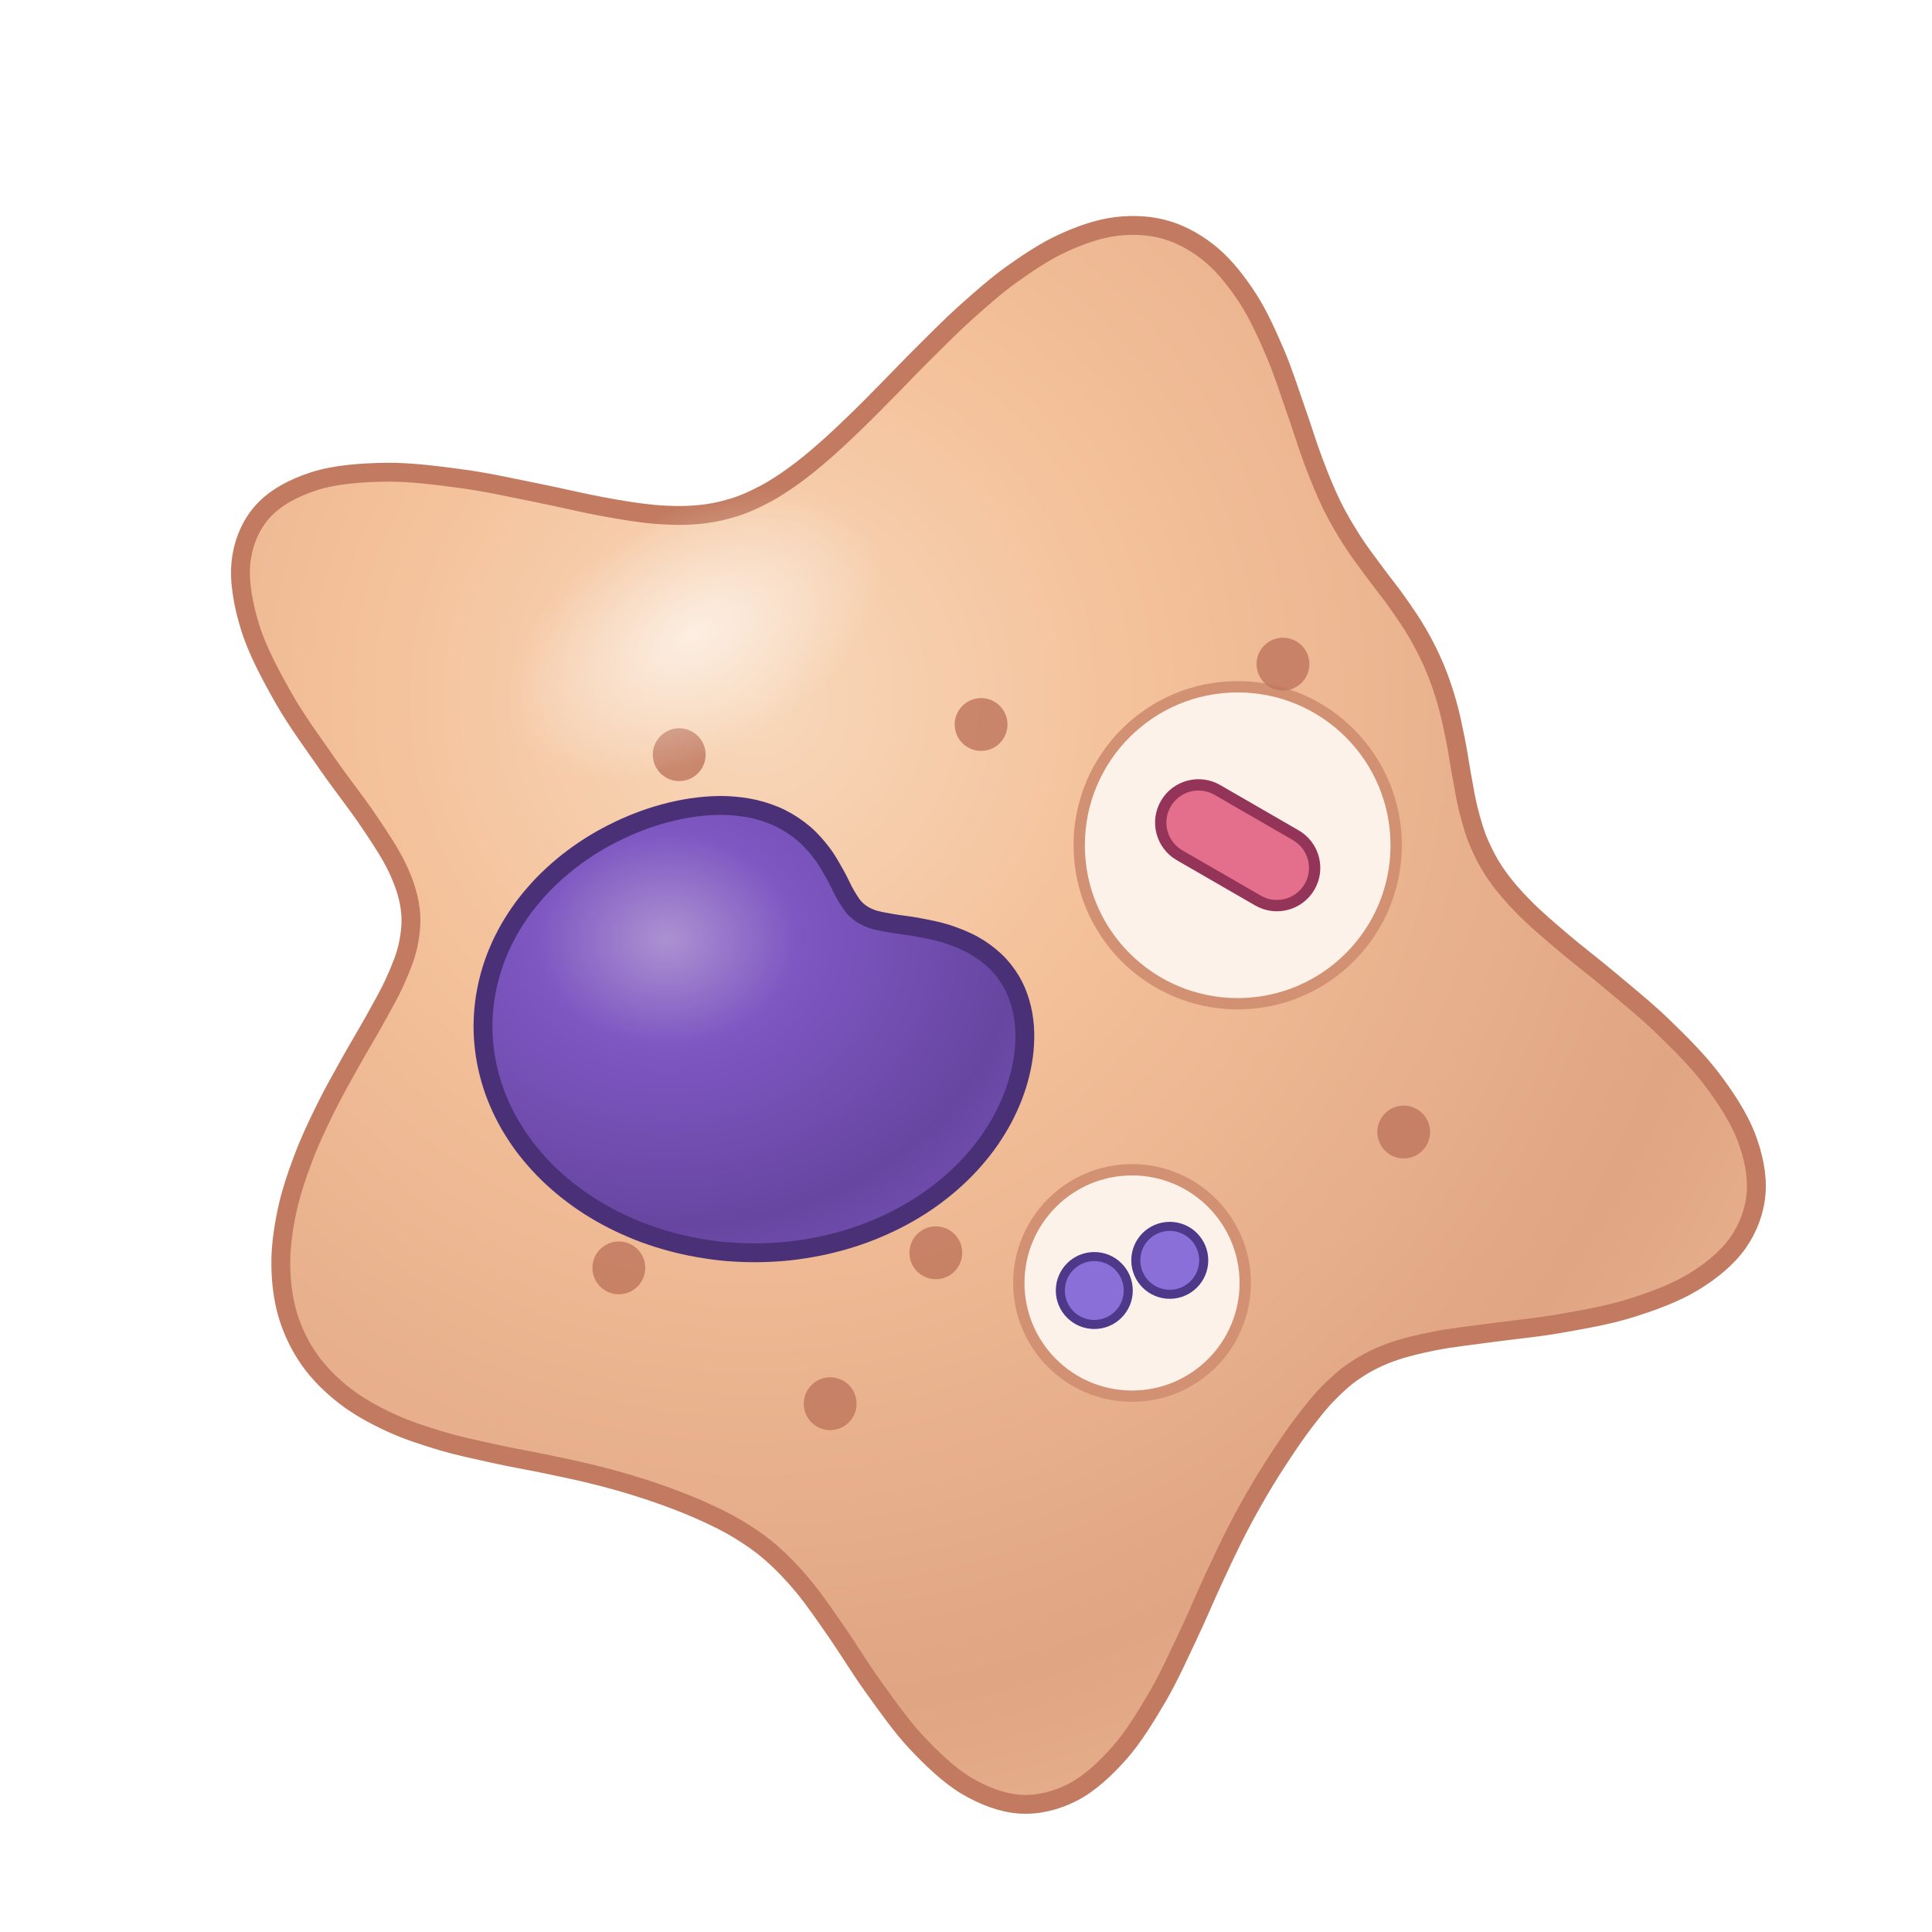
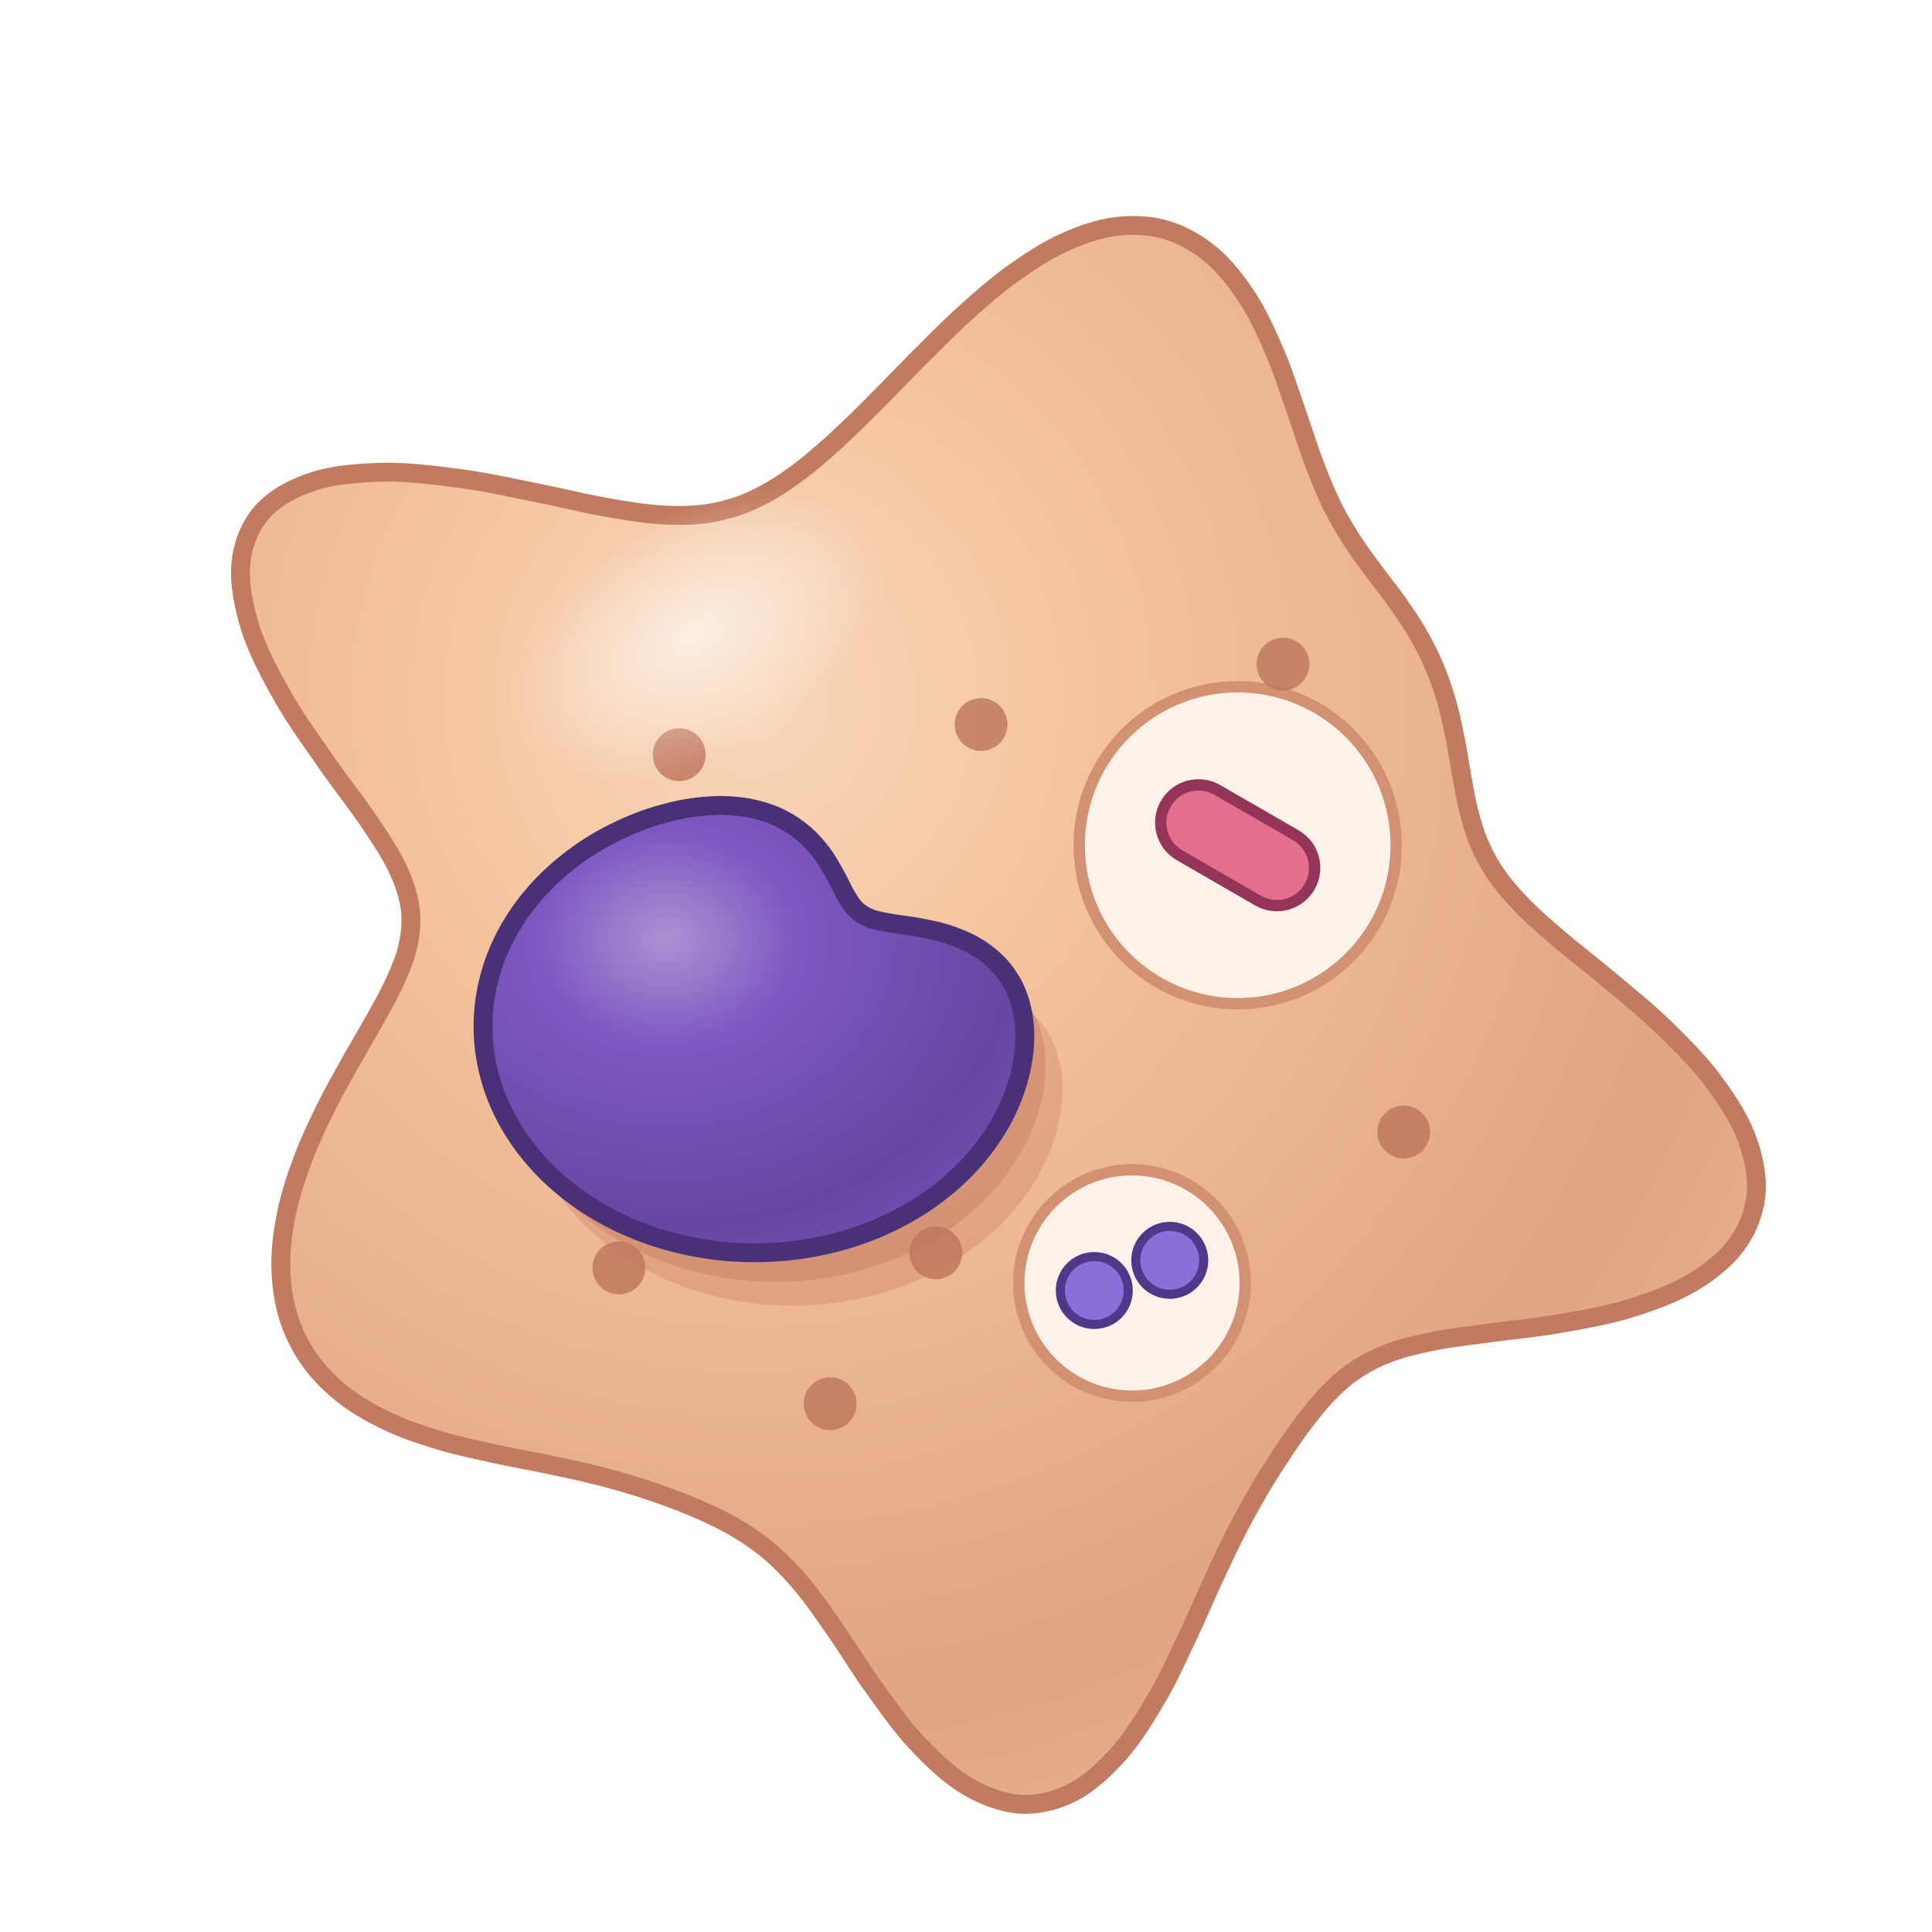
<svg xmlns="http://www.w3.org/2000/svg" viewBox="0 0 256 256" width="256" height="256" role="img" aria-labelledby="macrophage-title">
  <defs>
    <radialGradient id="macrophage-body" cx="0.34" cy="0.3" r="0.8">
      <stop offset="0" stop-color="#f8d8bb" />
      <stop offset="0.3" stop-color="#F4C29B" />
      <stop offset="0.8" stop-color="#e0a583" />
      <stop offset="1" stop-color="#eab48f" />
    </radialGradient>
    <radialGradient id="macrophage-nucleus" cx="0.34" cy="0.3" r="0.8">
      <stop offset="0" stop-color="#ac91d1" />
      <stop offset="0.3" stop-color="#7E57C2" />
      <stop offset="0.8" stop-color="#6746a1" />
      <stop offset="1" stop-color="#734fb2" />
    </radialGradient>
    <radialGradient id="macrophage-gloss">
      <stop offset="0" stop-color="#fff" stop-opacity="0.62" />
      <stop offset="1" stop-color="#fff" stop-opacity="0" />
    </radialGradient>
  </defs>
  <path d="M213.42 130C215.64 131.87 218.15 133.89 220.39 136.06C222.62 138.22 225 140.59 226.83 143.01C228.66 145.43 230.37 148.05 231.35 150.56C232.32 153.06 232.88 155.69 232.7 158.05C232.52 160.41 231.66 162.74 230.26 164.71C228.87 166.69 226.71 168.46 224.32 169.9C221.94 171.34 218.9 172.46 215.95 173.37C213 174.29 209.66 174.86 206.62 175.39C203.58 175.93 200.47 176.2 197.72 176.58C194.97 176.96 192.39 177.23 190.13 177.67C187.87 178.12 185.91 178.59 184.15 179.24C182.39 179.89 180.93 180.66 179.57 181.57C178.2 182.47 177.07 183.53 175.95 184.67C174.82 185.82 173.84 187.09 172.82 188.41C171.81 189.74 170.84 191.15 169.86 192.64C168.87 194.13 167.89 195.67 166.89 197.37C165.9 199.06 164.91 200.82 163.9 202.79C162.88 204.77 161.89 206.89 160.81 209.21C159.73 211.53 158.67 214.11 157.43 216.7C156.2 219.3 154.91 222.19 153.4 224.79C151.88 227.38 150.21 230.14 148.34 232.26C146.47 234.37 144.35 236.35 142.15 237.48C139.95 238.62 137.51 239.21 135.15 239.06C132.79 238.91 130.29 237.95 128 236.58C125.71 235.2 123.44 233.01 121.39 230.83C119.34 228.64 117.45 225.9 115.69 223.47C113.94 221.04 112.38 218.44 110.85 216.23C109.31 214.03 107.93 211.98 106.5 210.25C105.07 208.52 103.69 207.09 102.26 205.83C100.83 204.57 99.38 203.6 97.89 202.68C96.4 201.77 94.88 201.04 93.32 200.33C91.76 199.61 90.17 198.99 88.52 198.38C86.87 197.78 85.2 197.22 83.44 196.69C81.68 196.16 79.87 195.68 77.96 195.22C76.04 194.75 74.04 194.35 71.95 193.91C69.86 193.48 67.64 193.1 65.4 192.6C63.16 192.1 60.79 191.62 58.52 190.94C56.24 190.26 53.88 189.5 51.75 188.51C49.61 187.52 47.5 186.37 45.71 184.98C43.92 183.6 42.29 181.99 41.03 180.21C39.77 178.43 38.79 176.41 38.15 174.31C37.52 172.21 37.23 169.9 37.21 167.61C37.18 165.31 37.52 162.89 38.01 160.55C38.5 158.2 39.3 155.82 40.16 153.54C41.01 151.26 42.08 149.02 43.13 146.88C44.18 144.75 45.35 142.7 46.44 140.74C47.53 138.78 48.67 136.92 49.66 135.13C50.64 133.35 51.62 131.66 52.36 130C53.1 128.34 53.76 126.77 54.09 125.16C54.42 123.54 54.58 121.99 54.34 120.3C54.1 118.61 53.56 116.93 52.65 115.01C51.74 113.09 50.4 111.08 48.86 108.8C47.33 106.51 45.31 104 43.44 101.3C41.56 98.59 39.32 95.57 37.61 92.56C35.9 89.55 34.13 86.25 33.18 83.24C32.24 80.24 31.66 77.12 31.93 74.53C32.2 71.95 33.21 69.54 34.83 67.75C36.45 65.95 38.94 64.61 41.66 63.75C44.37 62.88 47.81 62.62 51.11 62.57C54.42 62.53 58.11 63.02 61.48 63.48C64.84 63.94 68.24 64.73 71.29 65.33C74.33 65.94 77.18 66.64 79.74 67.11C82.3 67.58 84.57 67.96 86.67 68.15C88.77 68.33 90.59 68.35 92.32 68.2C94.06 68.06 95.58 67.74 97.07 67.29C98.57 66.84 99.92 66.22 101.29 65.5C102.65 64.79 103.93 63.93 105.25 62.98C106.57 62.03 107.85 60.97 109.19 59.8C110.53 58.64 111.87 57.37 113.28 56.01C114.7 54.64 116.14 53.17 117.68 51.61C119.22 50.05 120.82 48.36 122.54 46.66C124.26 44.96 126.07 43.11 128 41.38C129.93 39.66 132 37.82 134.14 36.29C136.29 34.76 138.59 33.23 140.88 32.19C143.17 31.14 145.59 30.29 147.89 30.01C150.19 29.73 152.54 29.86 154.66 30.51C156.78 31.15 158.84 32.35 160.63 33.88C162.42 35.41 164.02 37.5 165.42 39.66C166.81 41.83 167.95 44.42 169 46.86C170.05 49.3 170.86 51.93 171.7 54.31C172.54 56.68 173.24 59.02 174.03 61.11C174.82 63.21 175.59 65.11 176.44 66.87C177.3 68.63 178.22 70.16 179.17 71.65C180.12 73.15 181.16 74.47 182.16 75.84C183.16 77.21 184.22 78.49 185.18 79.86C186.13 81.22 187.09 82.59 187.91 84.03C188.74 85.47 189.49 86.96 190.13 88.49C190.77 90.01 191.3 91.6 191.75 93.19C192.21 94.78 192.53 96.42 192.86 98.02C193.18 99.62 193.4 101.23 193.69 102.79C193.98 104.35 194.21 105.9 194.6 107.39C194.99 108.89 195.38 110.34 196.01 111.78C196.63 113.21 197.35 114.59 198.35 116.01C199.34 117.42 200.52 118.79 201.98 120.26C203.43 121.73 205.15 123.19 207.06 124.82C208.97 126.44 211.2 128.13 213.42 130Z" fill="url(#macrophage-body)" stroke="#c27b60" stroke-width="2.5" />
+   <g transform="translate(2.75 3.85)">
+     <path d="M135.75 136C135.83 137.04 135.8 138.09 135.71 139.13C135.61 140.17 135.43 141.21 135.18 142.23C134.94 143.26 134.61 144.27 134.23 145.27C133.85 146.26 133.39 147.25 132.89 148.2C132.38 149.16 131.8 150.09 131.18 151C130.55 151.91 129.86 152.79 129.12 153.63C128.39 154.48 127.59 155.3 126.75 156.07C125.91 156.85 125.02 157.59 124.09 158.29C123.16 158.99 122.18 159.66 121.16 160.27C120.15 160.88 119.09 161.46 118 161.98C116.91 162.5 115.79 162.98 114.64 163.41C113.5 163.83 112.32 164.21 111.12 164.53C109.93 164.85 108.71 165.13 107.48 165.34C106.26 165.56 105.01 165.73 103.76 165.84C102.52 165.94 101.25 166 100 166C98.75 166 97.48 165.94 96.24 165.84C94.99 165.73 93.74 165.56 92.52 165.34C91.29 165.13 90.07 164.85 88.88 164.53C87.68 164.21 86.5 163.83 85.36 163.41C84.21 162.98 83.09 162.5 82 161.98C80.91 161.46 79.85 160.88 78.84 160.27C77.82 159.66 76.84 158.99 75.91 158.29C74.98 157.59 74.09 156.85 73.25 156.07C72.41 155.3 71.61 154.48 70.88 153.63C70.14 152.79 69.45 151.91 68.82 151C68.2 150.09 67.62 149.16 67.11 148.2C66.6 147.25 66.15 146.26 65.76 145.27C65.37 144.28 65.05 143.26 64.79 142.24C64.53 141.21 64.33 140.18 64.2 139.14C64.07 138.1 64 137.05 64 136C64 134.95 64.07 133.9 64.2 132.86C64.33 131.82 64.53 130.79 64.79 129.76C65.05 128.74 65.37 127.72 65.76 126.73C66.15 125.74 66.6 124.75 67.11 123.8C67.62 122.84 68.2 121.91 68.82 121C69.45 120.09 70.14 119.21 70.88 118.37C71.61 117.52 72.41 116.7 73.25 115.93C74.09 115.15 74.98 114.41 75.91 113.71C76.84 113.01 77.83 112.34 78.84 111.73C79.86 111.12 80.92 110.55 82.01 110.03C83.09 109.51 84.22 109.04 85.37 108.62C86.52 108.21 87.71 107.85 88.91 107.56C90.11 107.27 91.34 107.04 92.58 106.9C93.81 106.76 95.07 106.69 96.31 106.74C97.55 106.8 98.81 106.94 100 107.22C101.19 107.51 102.39 107.91 103.47 108.45C104.56 108.99 105.6 109.69 106.51 110.46C107.42 111.23 108.23 112.17 108.93 113.09C109.63 114.01 110.18 115.05 110.7 115.96C111.23 116.88 111.6 117.82 112.06 118.59C112.52 119.35 112.91 120.03 113.47 120.55C114.03 121.07 114.63 121.43 115.42 121.73C116.21 122.03 117.15 122.16 118.19 122.35C119.23 122.54 120.47 122.64 121.68 122.88C122.89 123.11 124.23 123.36 125.45 123.75C126.67 124.15 127.92 124.64 128.99 125.24C130.07 125.84 131.06 126.58 131.89 127.37C132.72 128.16 133.4 129.06 133.96 129.99C134.51 130.91 134.91 131.91 135.2 132.92C135.5 133.92 135.66 134.96 135.75 136Z" fill="#801b11" opacity="0.13" />
+   </g>
+   <g transform="translate(5 7)">
+     <path d="M135.75 136C135.83 137.04 135.8 138.09 135.71 139.13C135.61 140.17 135.43 141.21 135.18 142.23C134.94 143.26 134.61 144.27 134.23 145.27C133.85 146.26 133.39 147.25 132.89 148.2C132.38 149.16 131.8 150.09 131.18 151C130.55 151.91 129.86 152.79 129.12 153.63C128.39 154.48 127.59 155.3 126.75 156.07C125.91 156.85 125.02 157.59 124.09 158.29C123.16 158.99 122.18 159.66 121.16 160.27C120.15 160.88 119.09 161.46 118 161.98C116.91 162.5 115.79 162.98 114.64 163.41C113.5 163.83 112.32 164.21 111.12 164.53C109.93 164.85 108.71 165.13 107.48 165.34C106.26 165.56 105.01 165.73 103.76 165.84C102.52 165.94 101.25 166 100 166C98.75 166 97.48 165.94 96.24 165.84C94.99 165.73 93.74 165.56 92.52 165.34C91.29 165.13 90.07 164.85 88.88 164.53C87.68 164.21 86.5 163.83 85.36 163.41C84.21 162.98 83.09 162.5 82 161.98C80.91 161.46 79.85 160.88 78.84 160.27C77.82 159.66 76.84 158.99 75.91 158.29C74.98 157.59 74.09 156.85 73.25 156.07C72.41 155.3 71.61 154.48 70.88 153.63C70.14 152.79 69.45 151.91 68.82 151C68.2 150.09 67.62 149.16 67.11 148.2C66.6 147.25 66.15 146.26 65.76 145.27C65.37 144.28 65.05 143.26 64.79 142.24C64.53 141.21 64.33 140.18 64.2 139.14C64.07 138.1 64 137.05 64 136C64 134.95 64.07 133.9 64.2 132.86C64.33 131.82 64.53 130.79 64.79 129.76C65.05 128.74 65.37 127.72 65.76 126.73C66.15 125.74 66.6 124.75 67.11 123.8C67.62 122.84 68.2 121.91 68.82 121C69.45 120.09 70.14 119.21 70.88 118.37C71.61 117.52 72.41 116.7 73.25 115.93C74.09 115.15 74.98 114.41 75.91 113.71C76.84 113.01 77.83 112.34 78.84 111.73C79.86 111.12 80.92 110.55 82.01 110.03C83.09 109.51 84.22 109.04 85.37 108.62C86.52 108.21 87.71 107.85 88.91 107.56C90.11 107.27 91.34 107.04 92.58 106.9C93.81 106.76 95.07 106.69 96.31 106.74C97.55 106.8 98.81 106.94 100 107.22C101.19 107.51 102.39 107.91 103.47 108.45C104.56 108.99 105.6 109.69 106.51 110.46C107.42 111.23 108.23 112.17 108.93 113.09C109.63 114.01 110.18 115.05 110.7 115.96C111.23 116.88 111.6 117.82 112.06 118.59C112.52 119.35 112.91 120.03 113.47 120.55C114.03 121.07 114.63 121.43 115.42 121.73C116.21 122.03 117.15 122.16 118.19 122.35C119.23 122.54 120.47 122.64 121.68 122.88C122.89 123.11 124.23 123.36 125.45 123.75C126.67 124.15 127.92 124.64 128.99 125.24C130.07 125.84 131.06 126.58 131.89 127.37C132.72 128.16 133.4 129.06 133.96 129.99C134.51 130.91 134.91 131.91 135.2 132.92C135.5 133.92 135.66 134.96 135.75 136Z" fill="#801b11" opacity="0.13" />
+   </g>
  <path d="M135.75 136C135.83 137.04 135.8 138.09 135.71 139.13C135.61 140.17 135.43 141.21 135.18 142.23C134.94 143.26 134.61 144.27 134.23 145.27C133.85 146.26 133.39 147.25 132.89 148.2C132.38 149.16 131.8 150.09 131.18 151C130.55 151.91 129.86 152.79 129.12 153.63C128.39 154.48 127.59 155.3 126.75 156.07C125.91 156.85 125.02 157.59 124.09 158.29C123.16 158.99 122.18 159.66 121.16 160.27C120.15 160.88 119.09 161.46 118 161.98C116.91 162.5 115.79 162.98 114.64 163.41C113.5 163.83 112.32 164.21 111.12 164.53C109.93 164.85 108.71 165.13 107.48 165.34C106.26 165.56 105.01 165.73 103.76 165.84C102.52 165.94 101.25 166 100 166C98.75 166 97.48 165.94 96.24 165.84C94.99 165.73 93.74 165.56 92.52 165.34C91.29 165.13 90.07 164.85 88.88 164.53C87.68 164.21 86.5 163.83 85.36 163.41C84.21 162.98 83.09 162.5 82 161.98C80.91 161.46 79.85 160.88 78.84 160.27C77.82 159.66 76.84 158.99 75.91 158.29C74.98 157.59 74.09 156.85 73.25 156.07C72.41 155.3 71.61 154.48 70.88 153.63C70.14 152.79 69.45 151.91 68.82 151C68.2 150.09 67.62 149.16 67.11 148.2C66.6 147.25 66.15 146.26 65.76 145.27C65.37 144.28 65.05 143.26 64.79 142.24C64.53 141.21 64.33 140.18 64.2 139.14C64.07 138.1 64 137.05 64 136C64 134.95 64.07 133.9 64.2 132.86C64.33 131.82 64.53 130.79 64.79 129.76C65.05 128.74 65.37 127.72 65.76 126.73C66.15 125.74 66.6 124.75 67.11 123.8C67.62 122.84 68.2 121.91 68.82 121C69.45 120.09 70.14 119.21 70.88 118.37C71.61 117.52 72.41 116.7 73.25 115.93C74.09 115.15 74.98 114.41 75.91 113.71C76.84 113.01 77.83 112.34 78.84 111.73C79.86 111.12 80.92 110.55 82.01 110.03C83.09 109.51 84.22 109.04 85.37 108.62C86.52 108.21 87.71 107.85 88.91 107.56C90.11 107.27 91.34 107.04 92.58 106.9C93.81 106.76 95.07 106.69 96.31 106.74C97.55 106.8 98.81 106.94 100 107.22C101.19 107.51 102.39 107.91 103.47 108.45C104.56 108.99 105.6 109.69 106.51 110.46C107.42 111.23 108.23 112.17 108.93 113.09C109.63 114.01 110.18 115.05 110.7 115.96C111.23 116.88 111.6 117.82 112.06 118.59C112.52 119.35 112.91 120.03 113.47 120.55C114.03 121.07 114.63 121.43 115.42 121.73C116.21 122.03 117.15 122.16 118.19 122.35C119.23 122.54 120.47 122.64 121.68 122.88C122.89 123.11 124.23 123.36 125.45 123.75C126.67 124.15 127.92 124.64 128.99 125.24C130.07 125.84 131.06 126.58 131.89 127.37C132.72 128.16 133.4 129.06 133.96 129.99C134.51 130.91 134.91 131.91 135.2 132.92C135.5 133.92 135.66 134.96 135.75 136Z" fill="url(#macrophage-nucleus)" stroke="#4a3076" stroke-width="2.5" />
  <circle cx="164" cy="112" r="21" fill="#fdf2e9" stroke="#d29173" stroke-width="1.5" />
  <rect x="-11" y="-5" width="22" height="10" rx="5" transform="translate(164 112) rotate(30)" fill="#E46F8C" stroke="#943458" stroke-width="1.5" />
  <circle cx="150" cy="170" r="15" fill="#fdf2e9" stroke="#d29173" stroke-width="1.5" />
  <circle cx="145" cy="171" r="4.5" fill="#8B6FD9" stroke="#4e388a" stroke-width="1.2" />
  <circle cx="155" cy="167" r="4.5" fill="#8B6FD9" stroke="#4e388a" stroke-width="1.2" />
  <circle cx="130" cy="96" r="3.5" fill="#be745b" opacity="0.8" />
  <circle cx="90" cy="100" r="3.5" fill="#be745b" opacity="0.8" />
  <circle cx="186" cy="150" r="3.5" fill="#be745b" opacity="0.8" />
  <circle cx="110" cy="186" r="3.5" fill="#be745b" opacity="0.8" />
  <circle cx="82" cy="168" r="3.5" fill="#be745b" opacity="0.8" />
  <circle cx="124" cy="166" r="3.5" fill="#be745b" opacity="0.8" />
  <circle cx="170" cy="88" r="3.5" fill="#be745b" opacity="0.8" />
  <ellipse cx="92" cy="84" rx="27.5" ry="15.95" transform="rotate(-30 92 84)" fill="url(#macrophage-gloss)" />
</svg>
